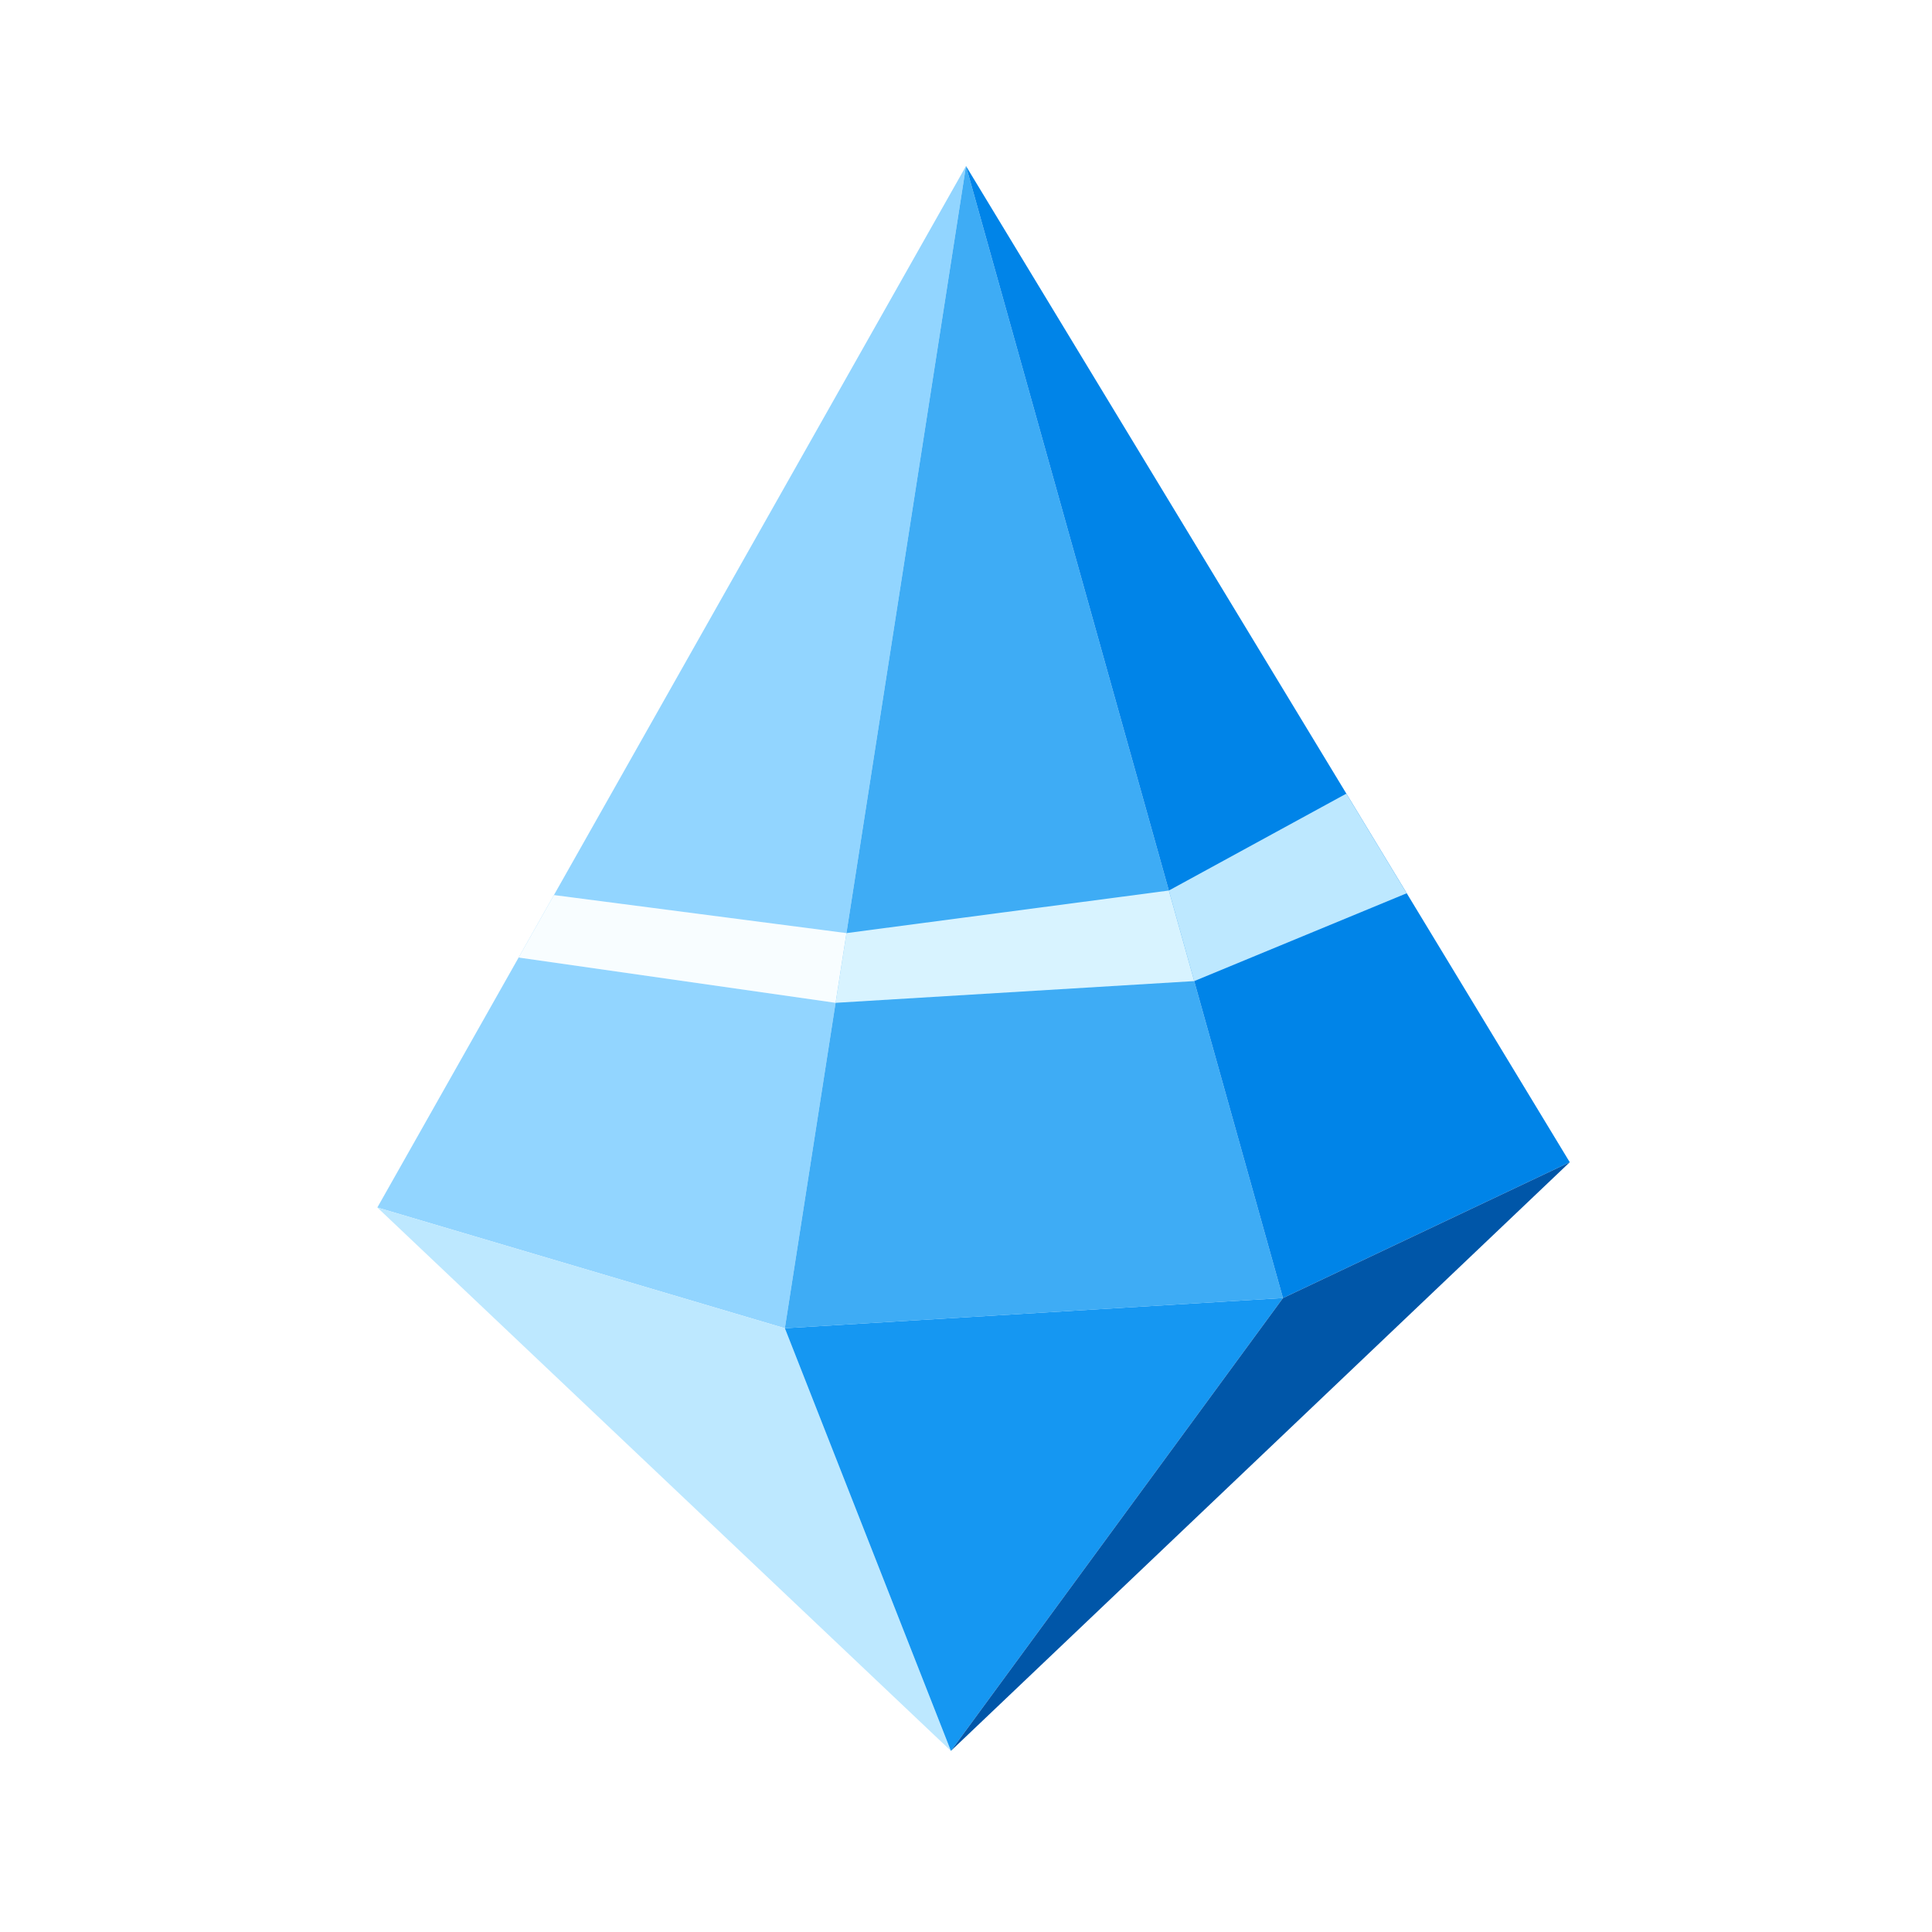
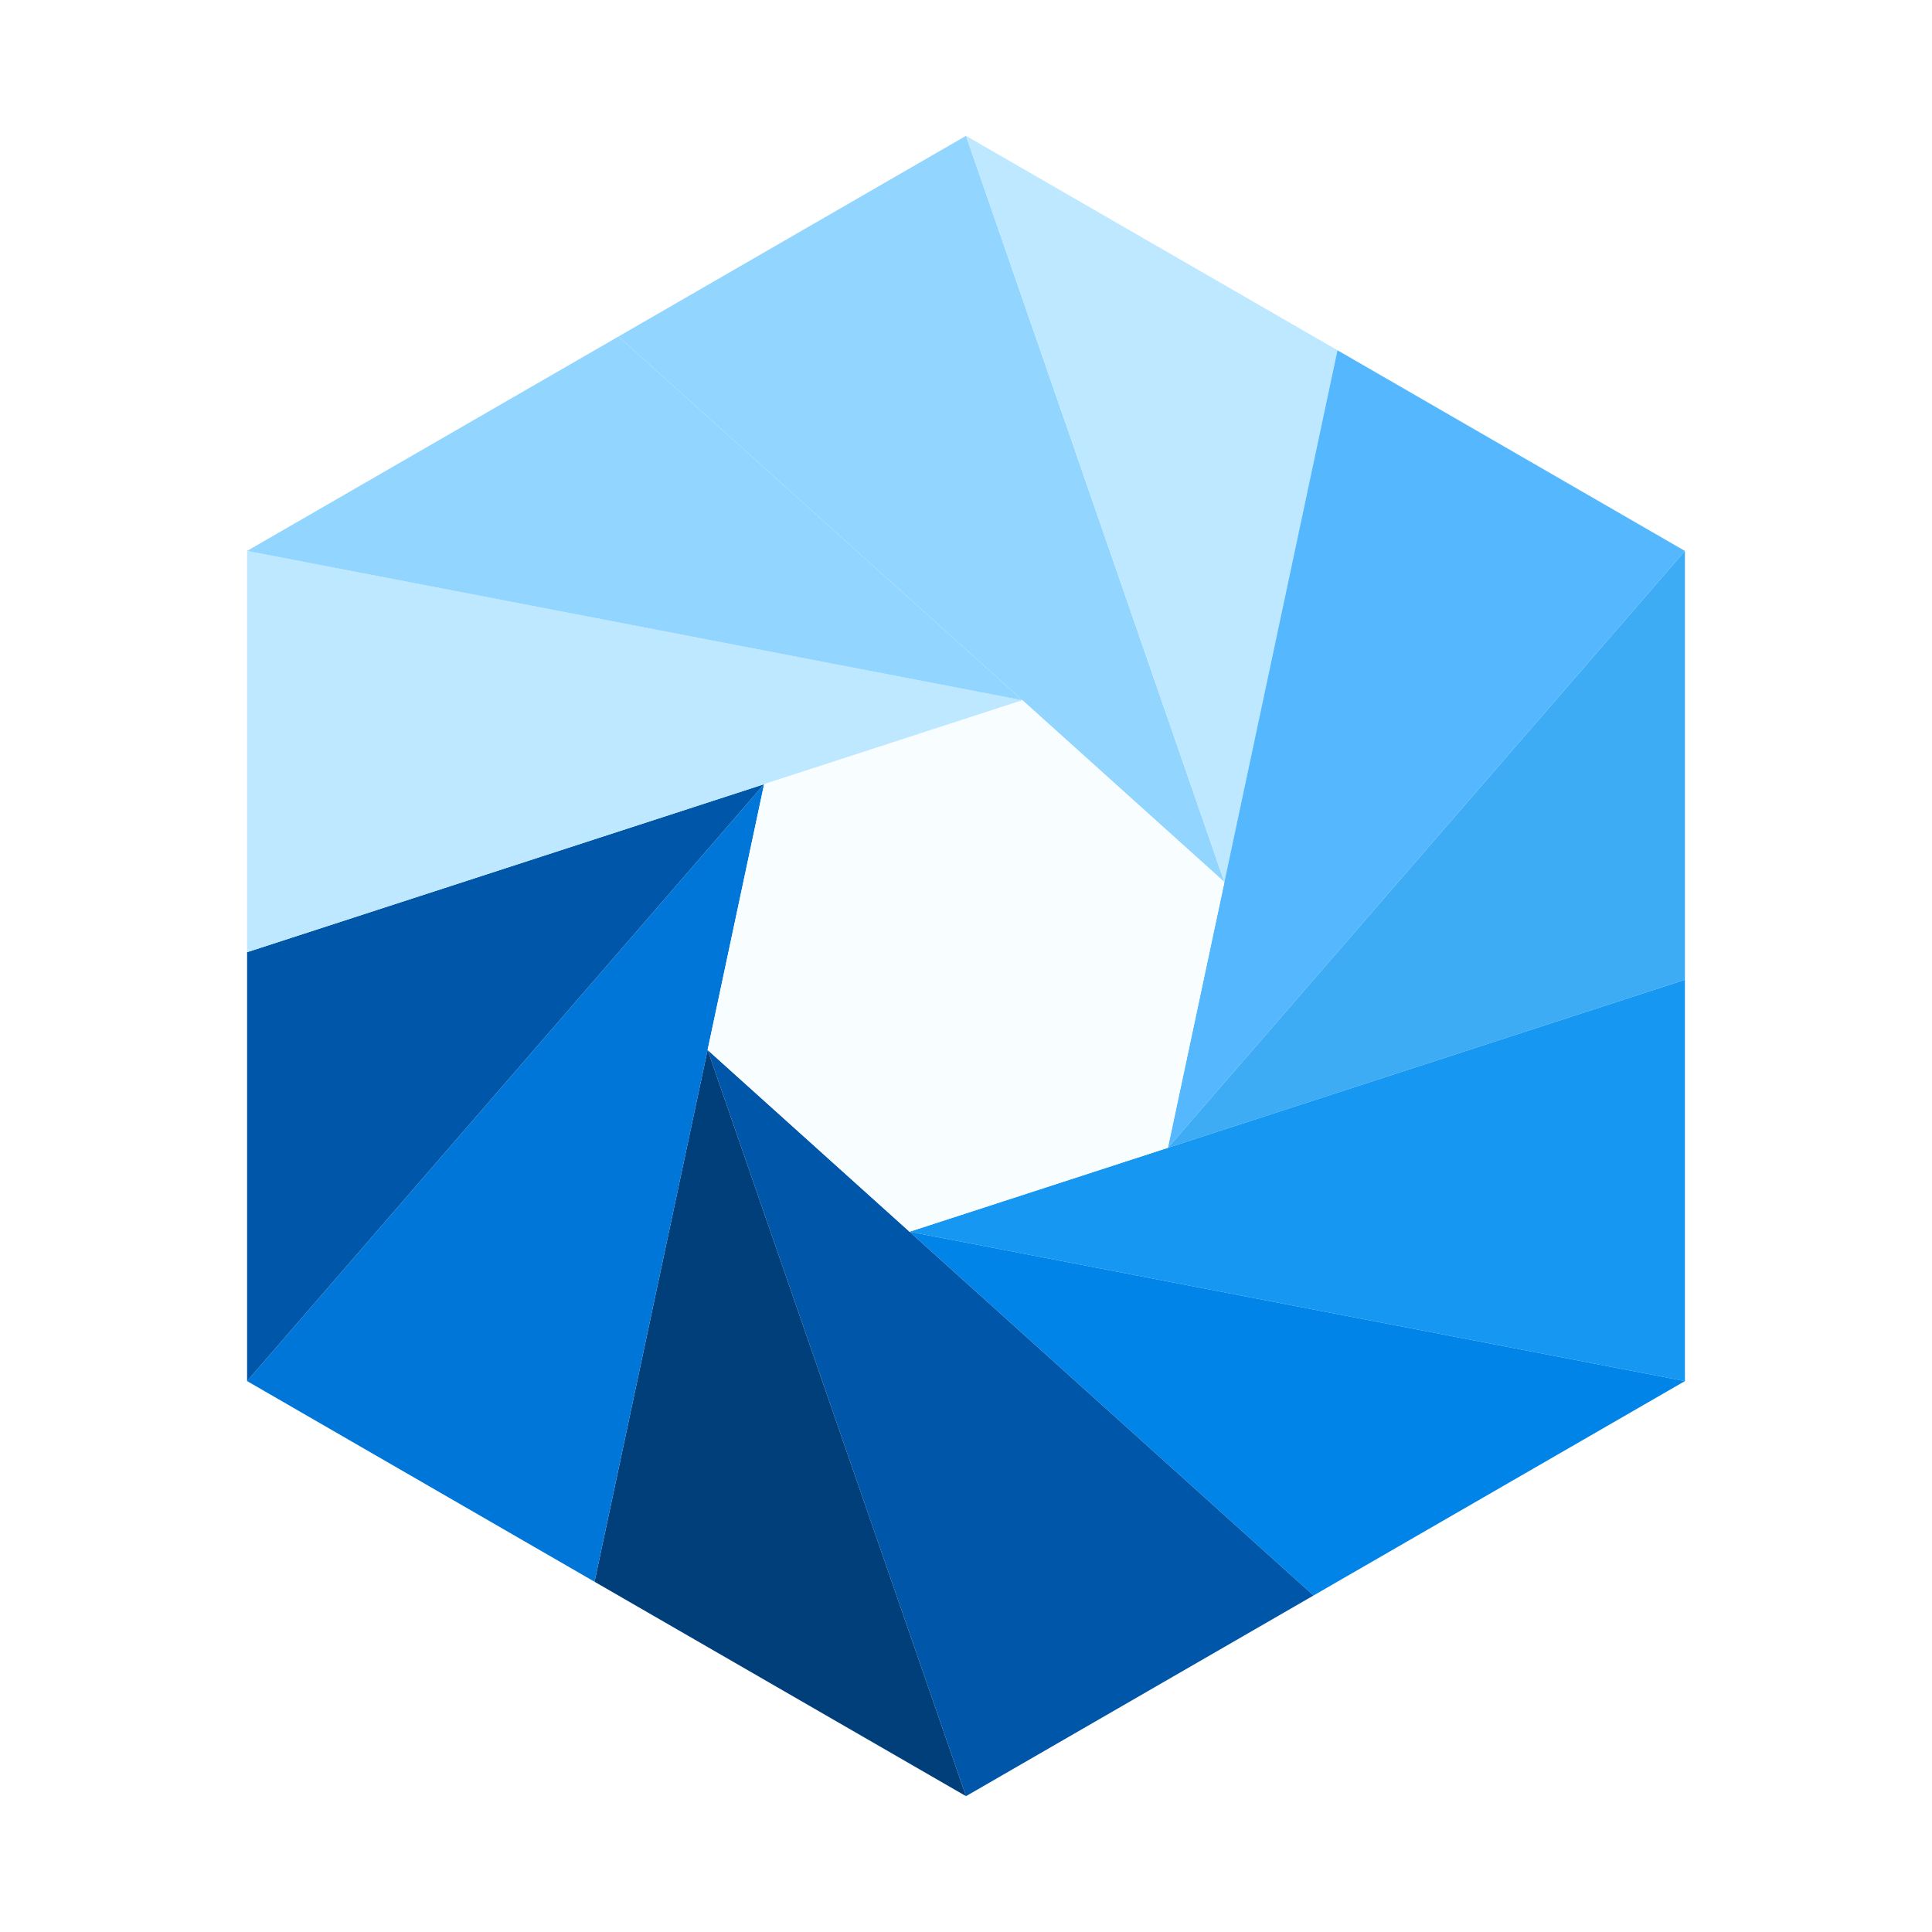
<svg xmlns="http://www.w3.org/2000/svg" width="256" height="256" viewBox="0 0 256 256">
-   <g id="Crystal-Low-Poly" stroke="none" fill-rule="evenodd">
-     <polygon fill="#92D5FF" points="128 22 50 160 104 176" />
-     <polygon fill="#3EACF5" points="128 22 104 176 170 172" />
-     <polygon fill="#0084E8" points="128 22 170 172 208 154" />
-     <polygon fill="#BDE8FF" points="50 160 126 232 104 176" />
-     <polygon fill="#1597F2" points="104 176 126 232 170 172" />
-     <polygon fill="#0056A8" points="170 172 126 232 208 154" />
-     <polygon fill="#F8FDFF" points="73.4 118.6 112.16 123.64 110.72 132.88 68.72 126.88" />
-     <polygon fill="#D8F3FF" points="112.16 123.64 154.88 118 158.24 130 110.72 132.88" />
-     <polygon fill="#BDE8FF" points="154.88 118 178.4 105.16 186.4 118.36 158.24 130" />
+   <g id="Aperture-Low-Poly" stroke="none" fill-rule="evenodd">
+     <polygon fill="#92D5FF" points="81.95 44.59 128 18 162.24 116.88" />
+     <polygon fill="#BDE8FF" points="128 18 177.22 46.41 162.24 116.88" />
+     <polygon fill="#55B8FF" points="177.22 46.41 223.26 73 154.75 152.09" />
+     <polygon fill="#3EACF5" points="223.26 73 223.26 129.83 154.75 152.09" />
+     <polygon fill="#1597F2" points="223.26 129.83 223.26 183 120.52 163.21" />
+     <polygon fill="#0084E8" points="223.26 183 174.05 211.41 120.52 163.21" />
+     <polygon fill="#0056A8" points="174.05 211.41 128 238 93.76 139.12" />
+     <polygon fill="#003F7A" points="128 238 78.78 209.59 93.76 139.12" />
+     <polygon fill="#0076D8" points="78.78 209.59 32.74 183 101.25 103.91" />
+     <polygon fill="#0056A8" points="32.74 183 32.74 126.17 101.25 103.91" />
+     <polygon fill="#BDE8FF" points="32.74 126.17 32.74 73 135.48 92.79" />
+     <polygon fill="#92D5FF" points="32.74 73 81.95 44.59 135.48 92.79" />
+     <polygon fill="#F8FDFF" points="135.48 92.79 162.24 116.88 154.75 152.09 120.52 163.21 93.76 139.12 101.25 103.91" />
  </g>
</svg>
